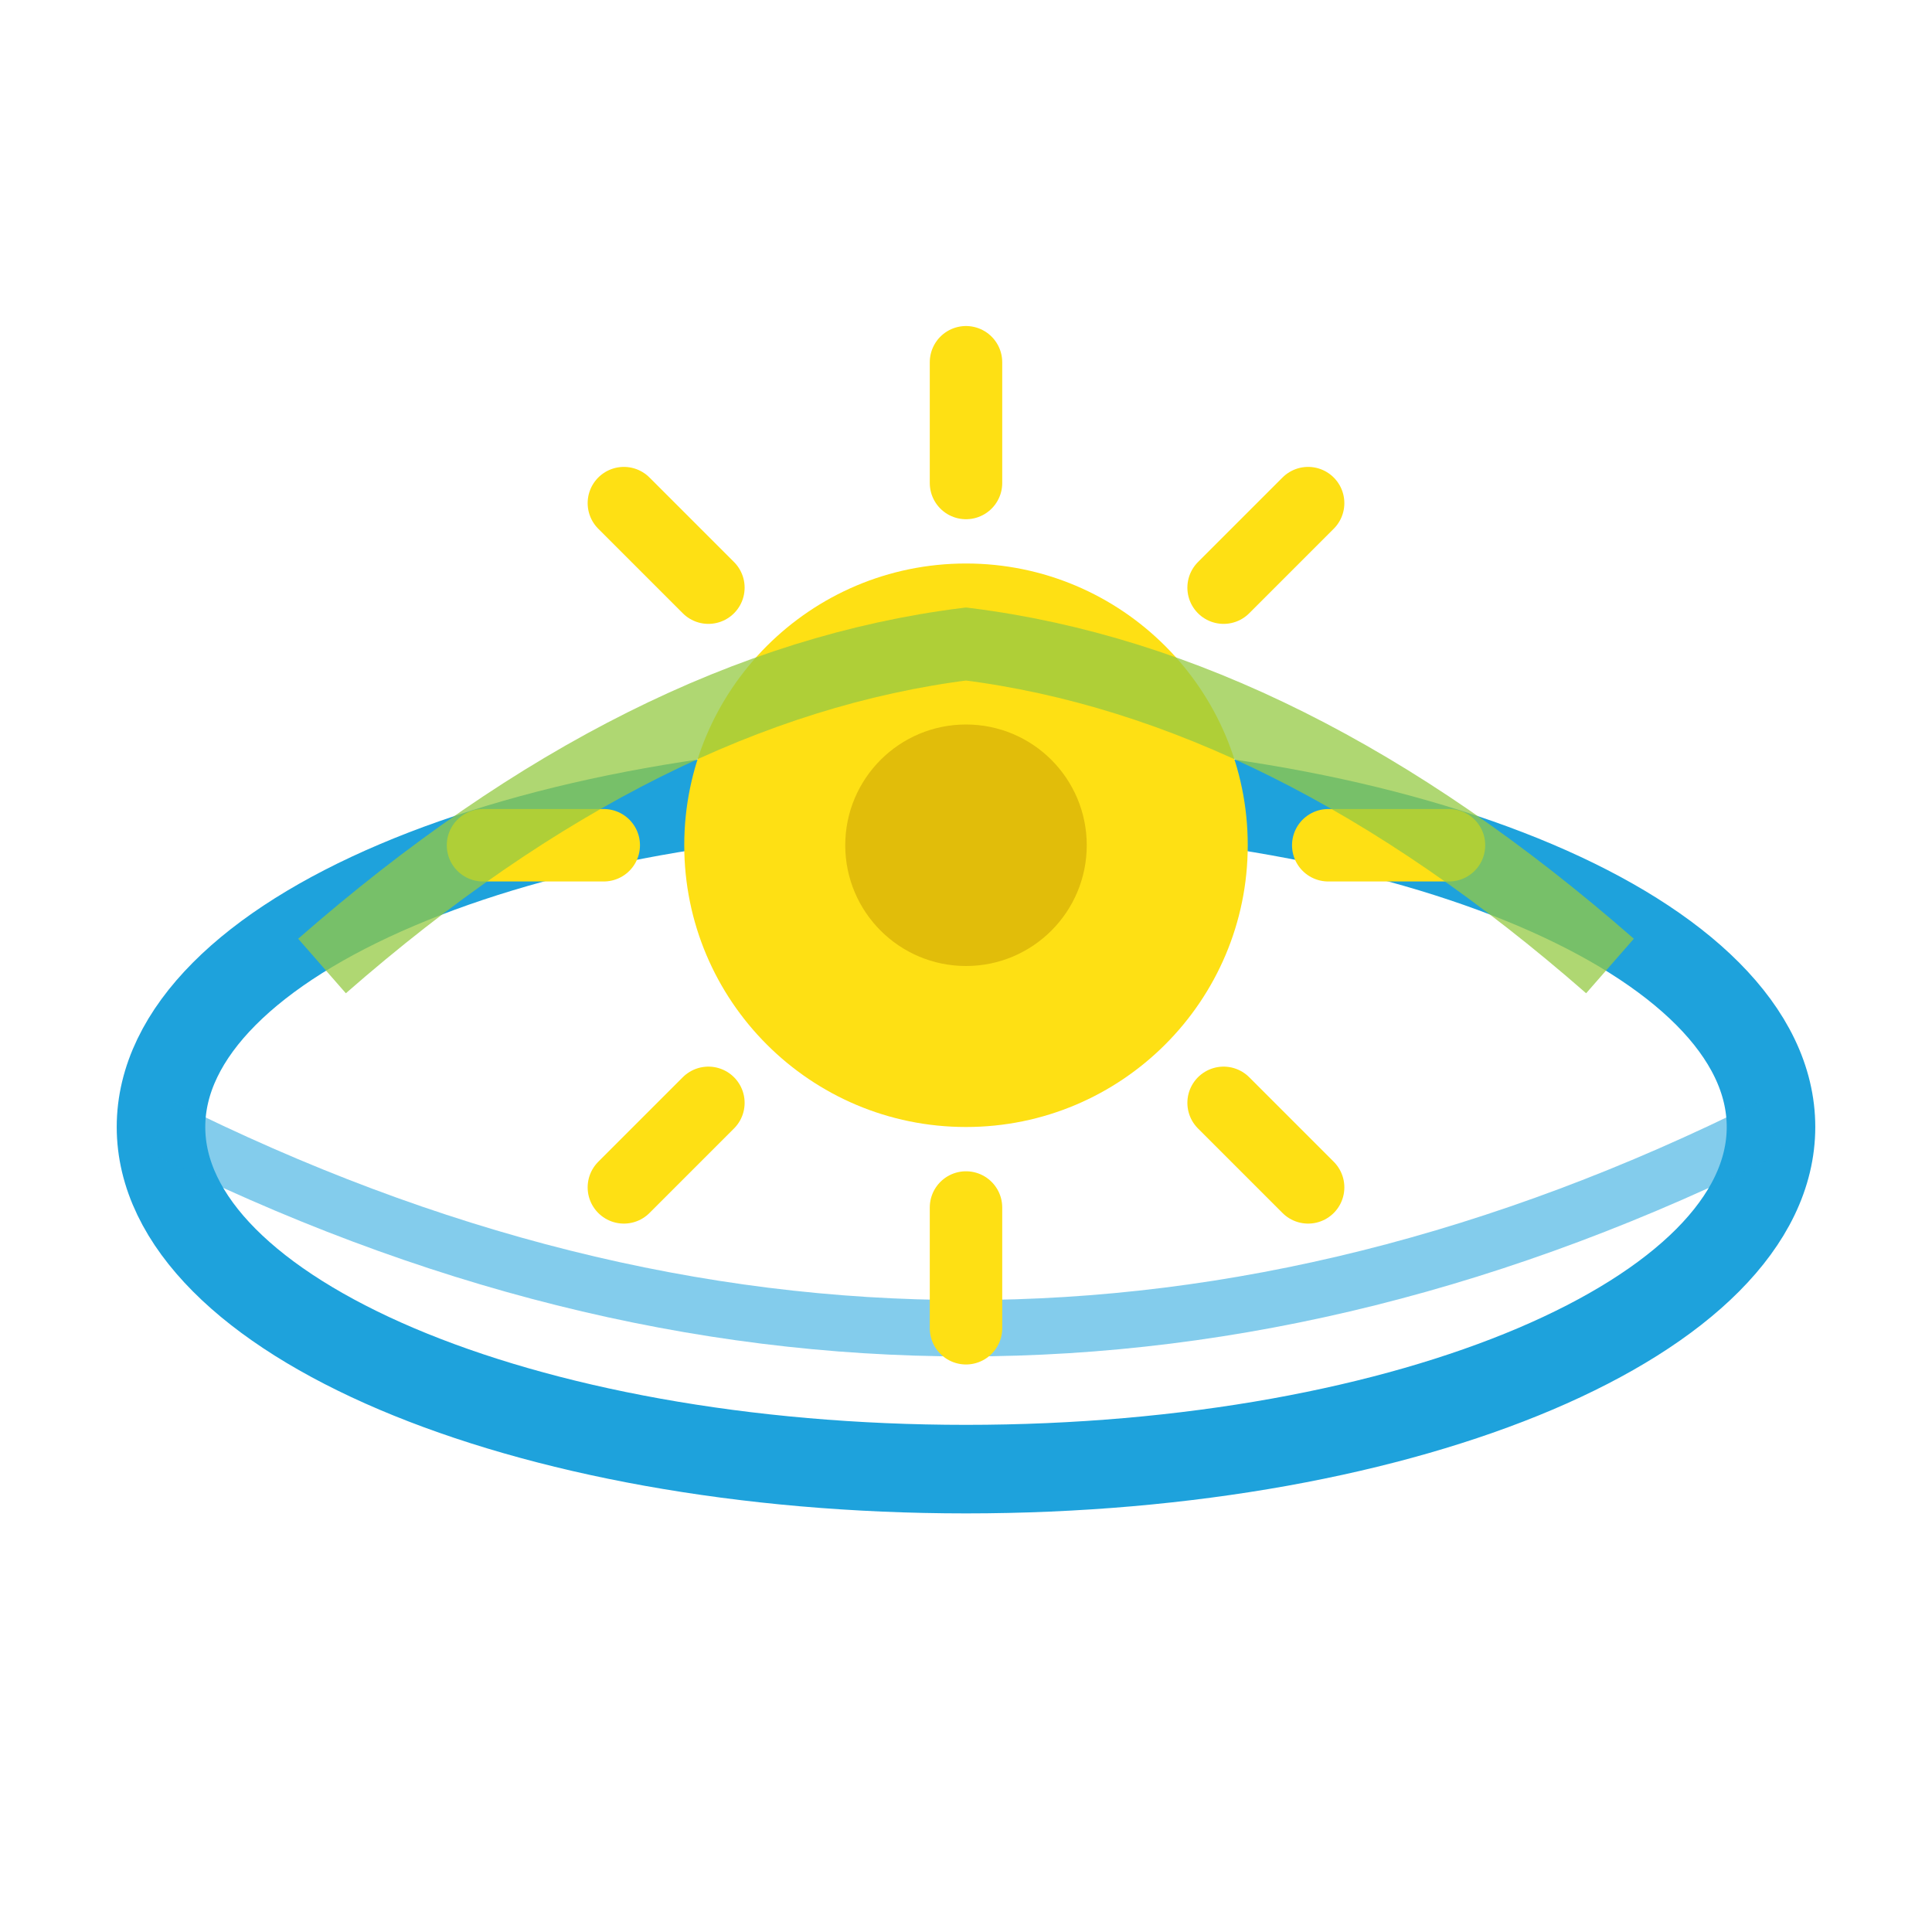
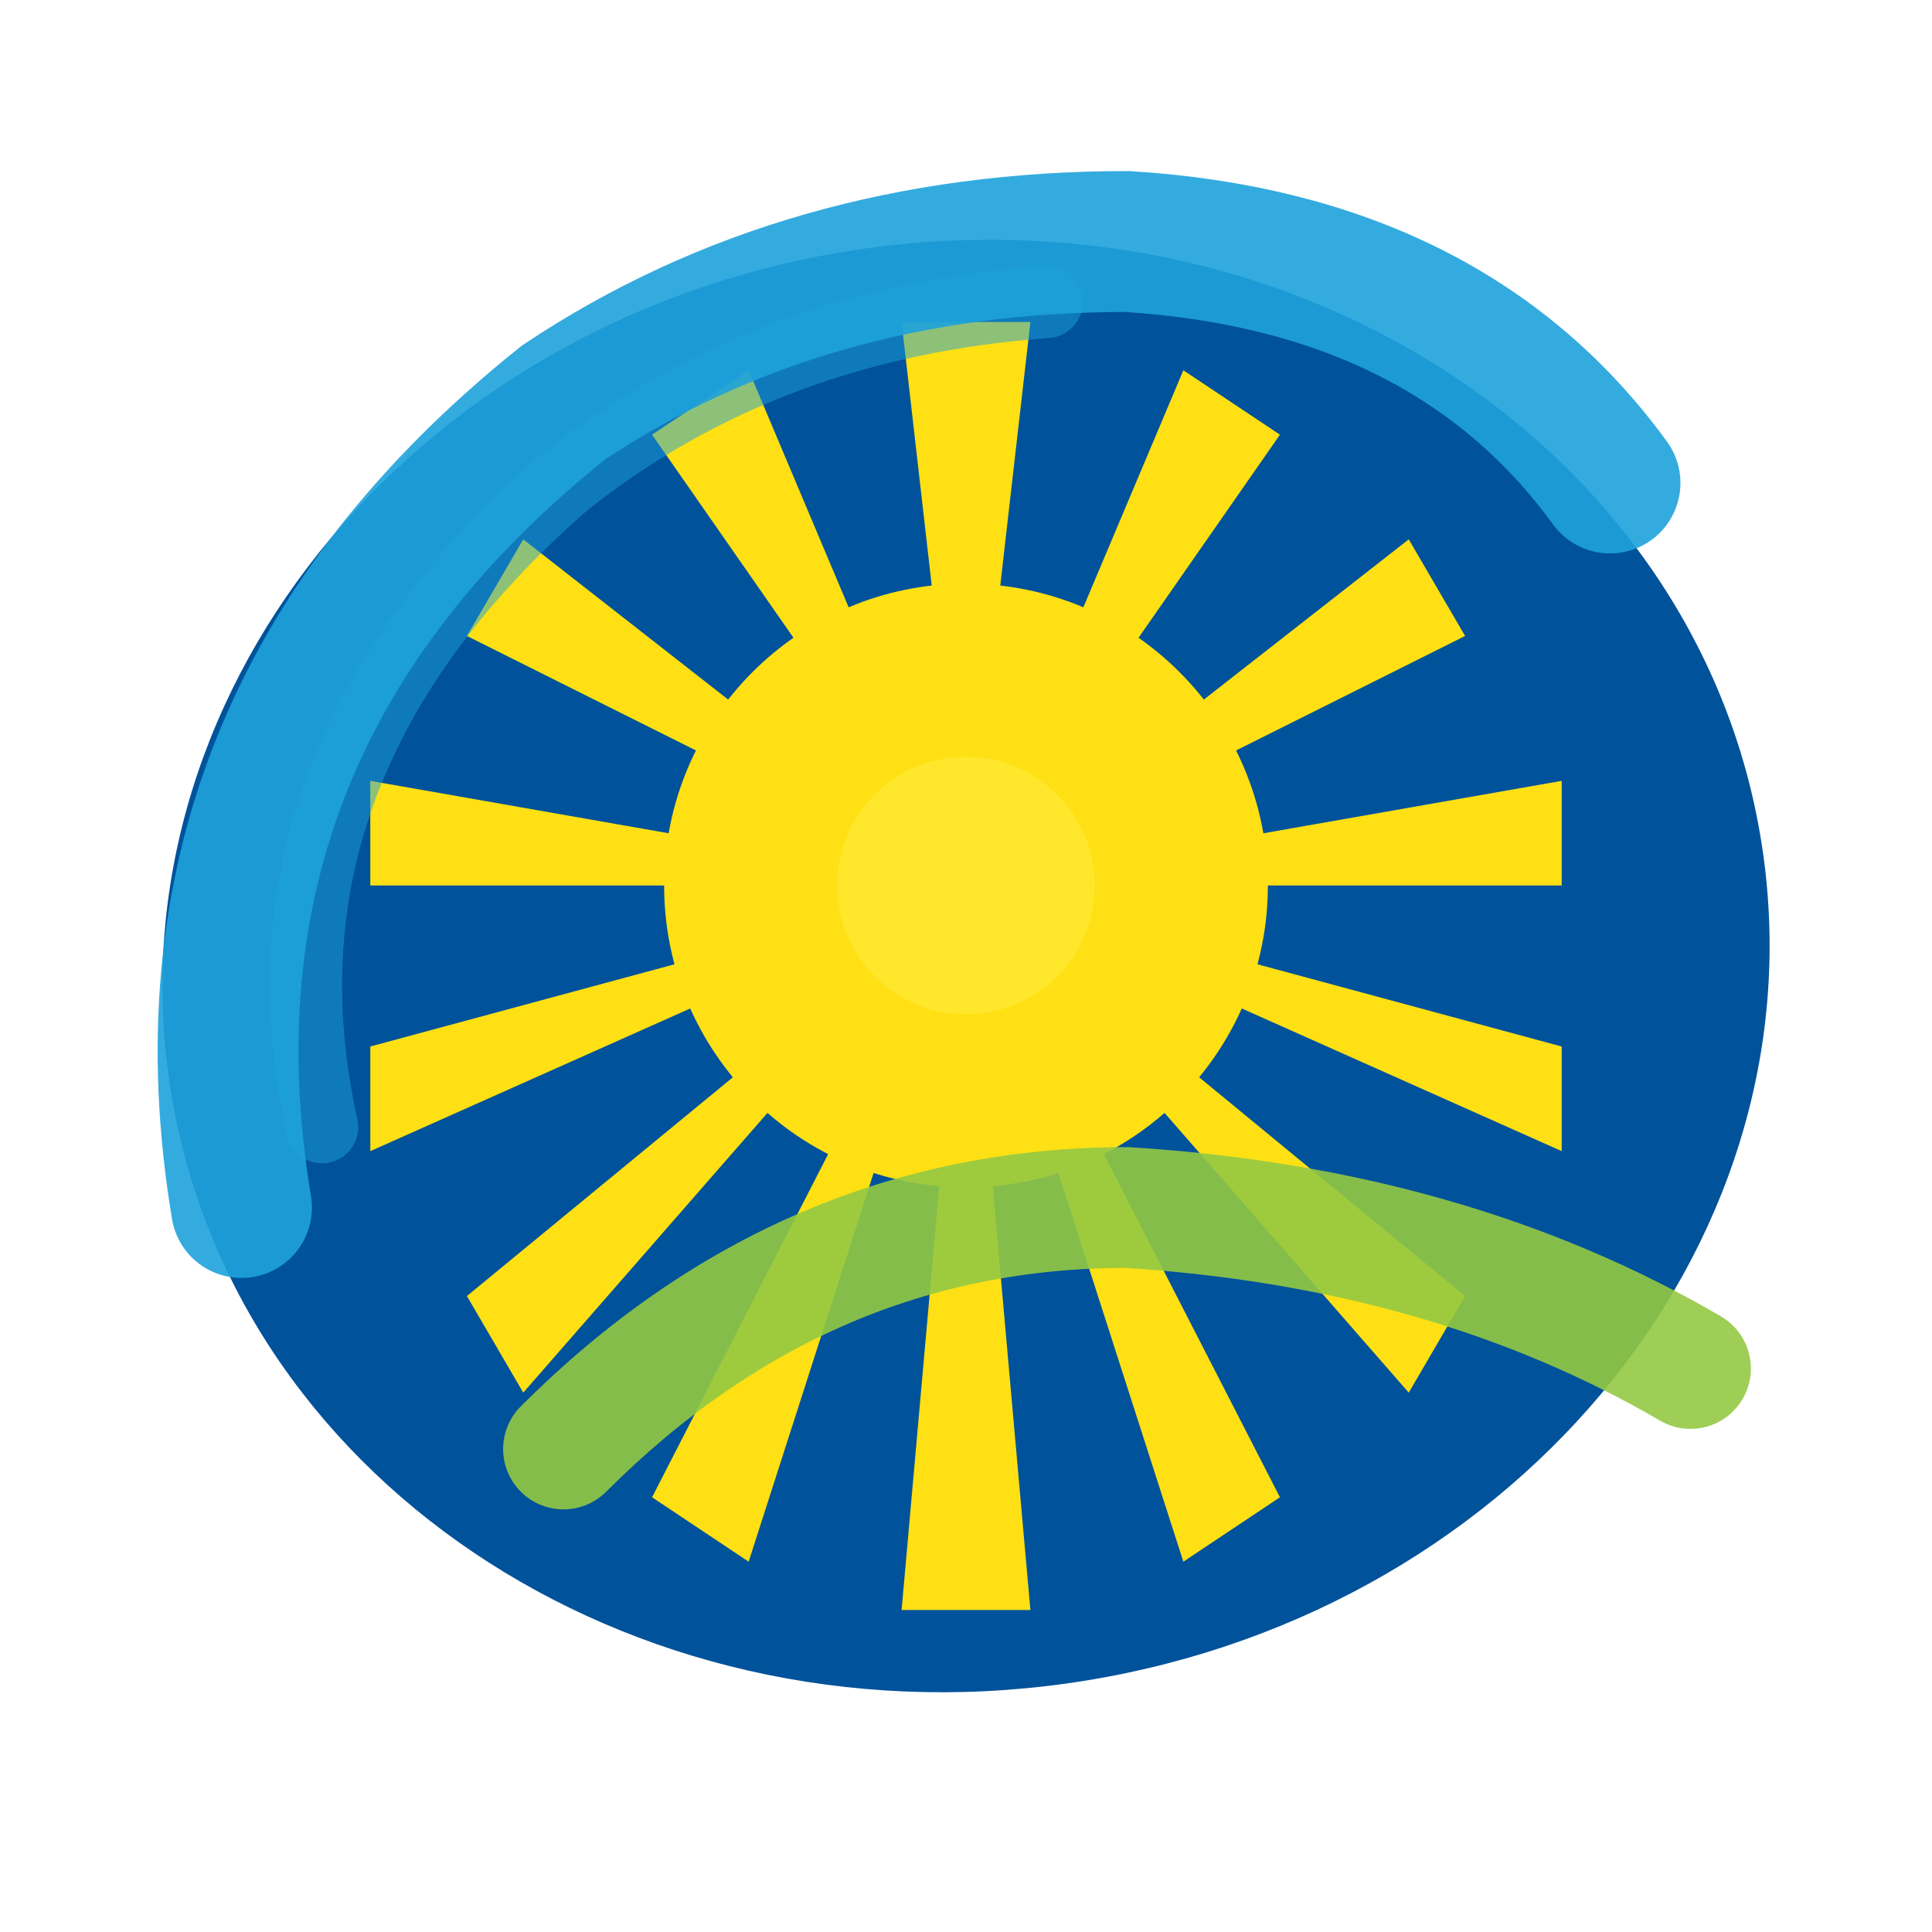
<svg xmlns="http://www.w3.org/2000/svg" viewBox="0 0 48 48">
-   <ellipse cx="24" cy="28" rx="20" ry="8.5" fill="none" stroke="#1EA2DC" stroke-width="2.2" />
-   <path d="M4 28 Q24 38 44 28" fill="none" stroke="#1EA2DC" stroke-width="1.4" opacity="0.55" />
-   <circle cx="24" cy="21" r="7" fill="#FEE014" />
-   <g stroke="#FEE014" stroke-width="1.8" stroke-linecap="round">
-     <line x1="24" y1="9" x2="24" y2="12" />
-     <line x1="24" y1="30" x2="24" y2="33" />
-     <line x1="12" y1="21" x2="15" y2="21" />
-     <line x1="33" y1="21" x2="36" y2="21" />
-     <line x1="15.5" y1="12.5" x2="17.6" y2="14.6" />
-     <line x1="30.4" y1="27.4" x2="32.5" y2="29.5" />
-     <line x1="32.5" y1="12.5" x2="30.4" y2="14.6" />
-     <line x1="17.6" y1="27.4" x2="15.5" y2="29.5" />
+   <defs>
+     <clipPath id="oval-clip">
+       <ellipse cx="24" cy="24" rx="20" ry="18" transform="rotate(-8 24 24)" />
+     </clipPath>
+   </defs>
+   <ellipse cx="24" cy="24" rx="20" ry="18" transform="rotate(-8 24 24)" fill="#00529B" />
+   <g clip-path="url(#oval-clip)">
+     <g fill="#FEE014">
+       <polygon points="24,22 22.4,8 25.6,8" />
+       <polygon points="24,22 29.4,9.2 31.8,10.8" />
+       <polygon points="24,22 35,13.4 36.4,15.8" />
+       <polygon points="24,22 38.8,19.4 38.8,22" />
+       <polygon points="24,22 38.8,26 38.8,28.6" />
+       <polygon points="24,22 36.4,32.2 35,34.6" />
+       <polygon points="24,22 31.8,37.2 29.4,38.8" />
+       <polygon points="24,22 25.6,40 22.4,40" />
+       <polygon points="24,22 18.6,38.8 16.2,37.2" />
+       <polygon points="24,22 13,34.6 11.6,32.2" />
+       <polygon points="24,22 9.2,28.6 9.2,26" />
+       <polygon points="24,22 9.2,22 9.2,19.4" />
+       <polygon points="24,22 11.6,15.8 13,13.4" />
+       <polygon points="24,22 16.2,10.8 18.6,9.2" />
+       <polygon points="24,22 23,9 25,9" />
+       <polygon points="24,22 25,39 23,39" />
+     </g>
+     <circle cx="24" cy="22" r="7.5" fill="#FEE014" />
+     <circle cx="24" cy="22" r="3.2" fill="#FFEB3B" opacity="0.6" />
  </g>
-   <circle cx="24" cy="21" r="3" fill="#C49A00" opacity="0.5" />
-   <path d="M8 24 Q16 17 24 16 Q32 17 40 24" fill="none" stroke="#94C943" stroke-width="1.8" opacity="0.75" />
+   <path d="M6,30 Q4,18 14,10 Q20,6 28,6 Q36,6.5 40,12" fill="none" stroke="#1EA2DC" stroke-width="3.5" stroke-linecap="round" opacity="0.9" />
+   <path d="M8,28 Q6,19 14,12 Q19,8 26,7.5" fill="none" stroke="#1EA2DC" stroke-width="1.8" stroke-linecap="round" opacity="0.5" />
+   <path d="M14,36 Q20,30 28,30 Q36,30.5 42,34" fill="none" stroke="#94C943" stroke-width="3" stroke-linecap="round" opacity="0.9" />
</svg>
